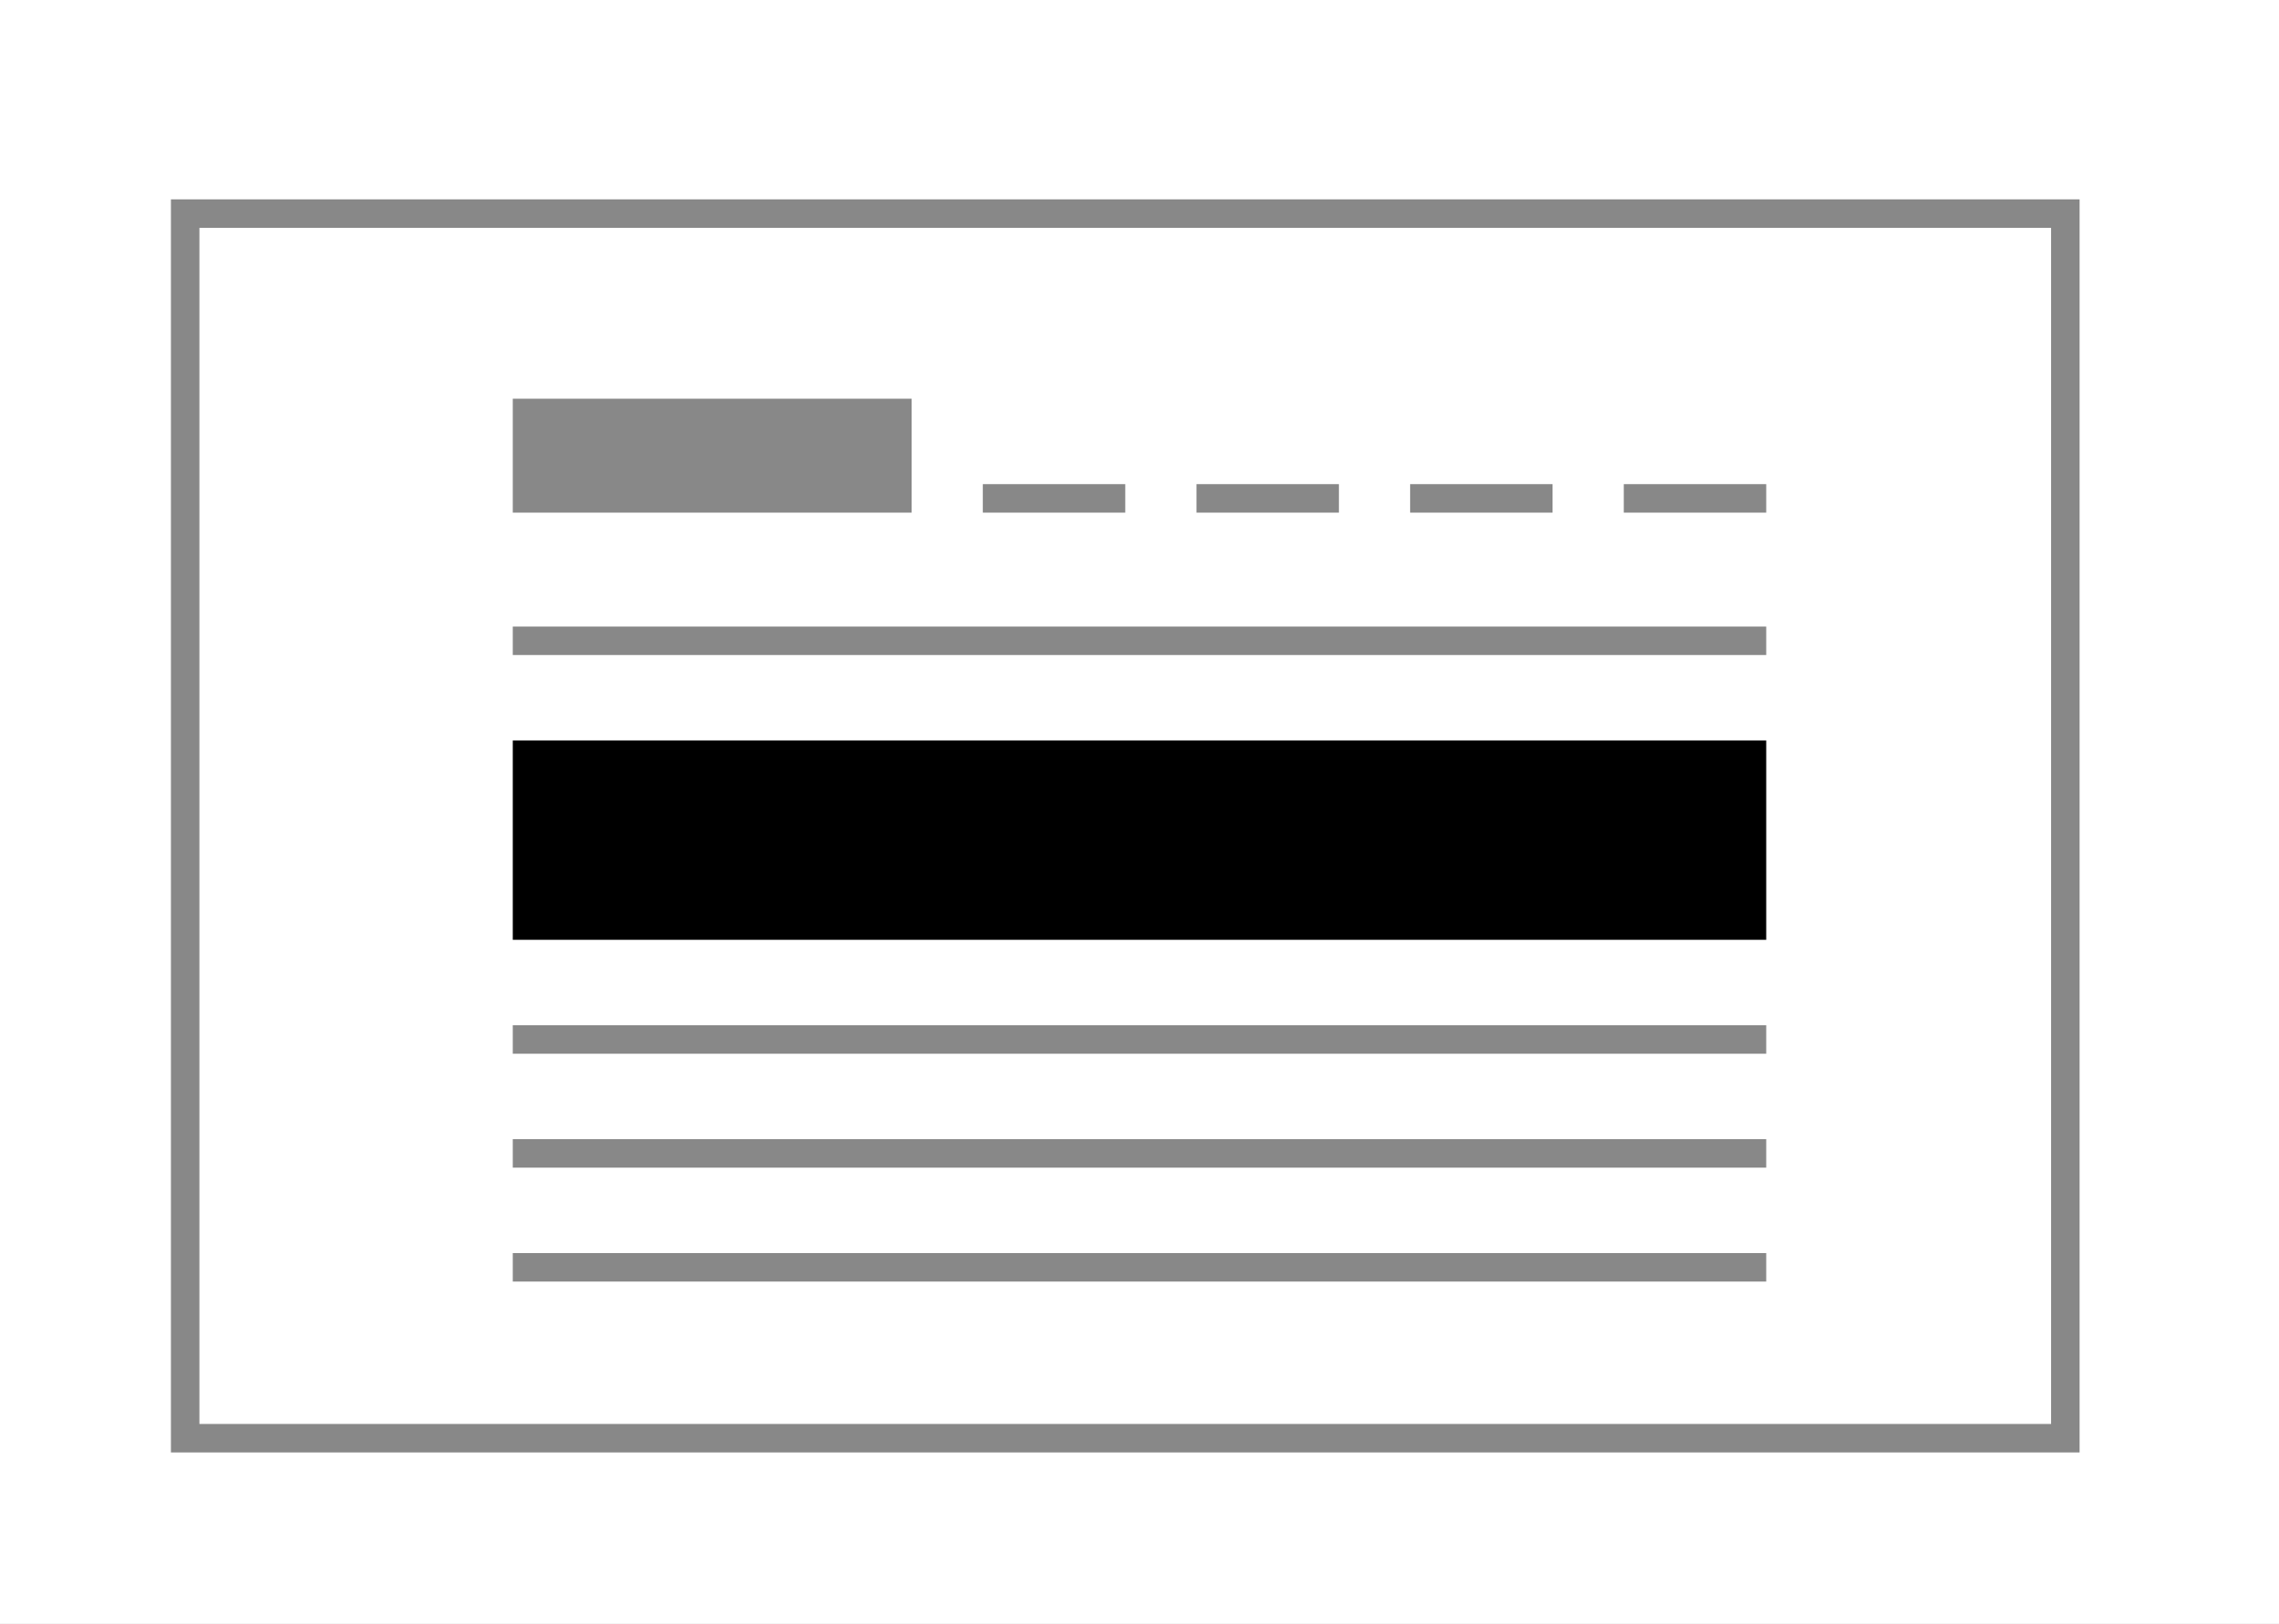
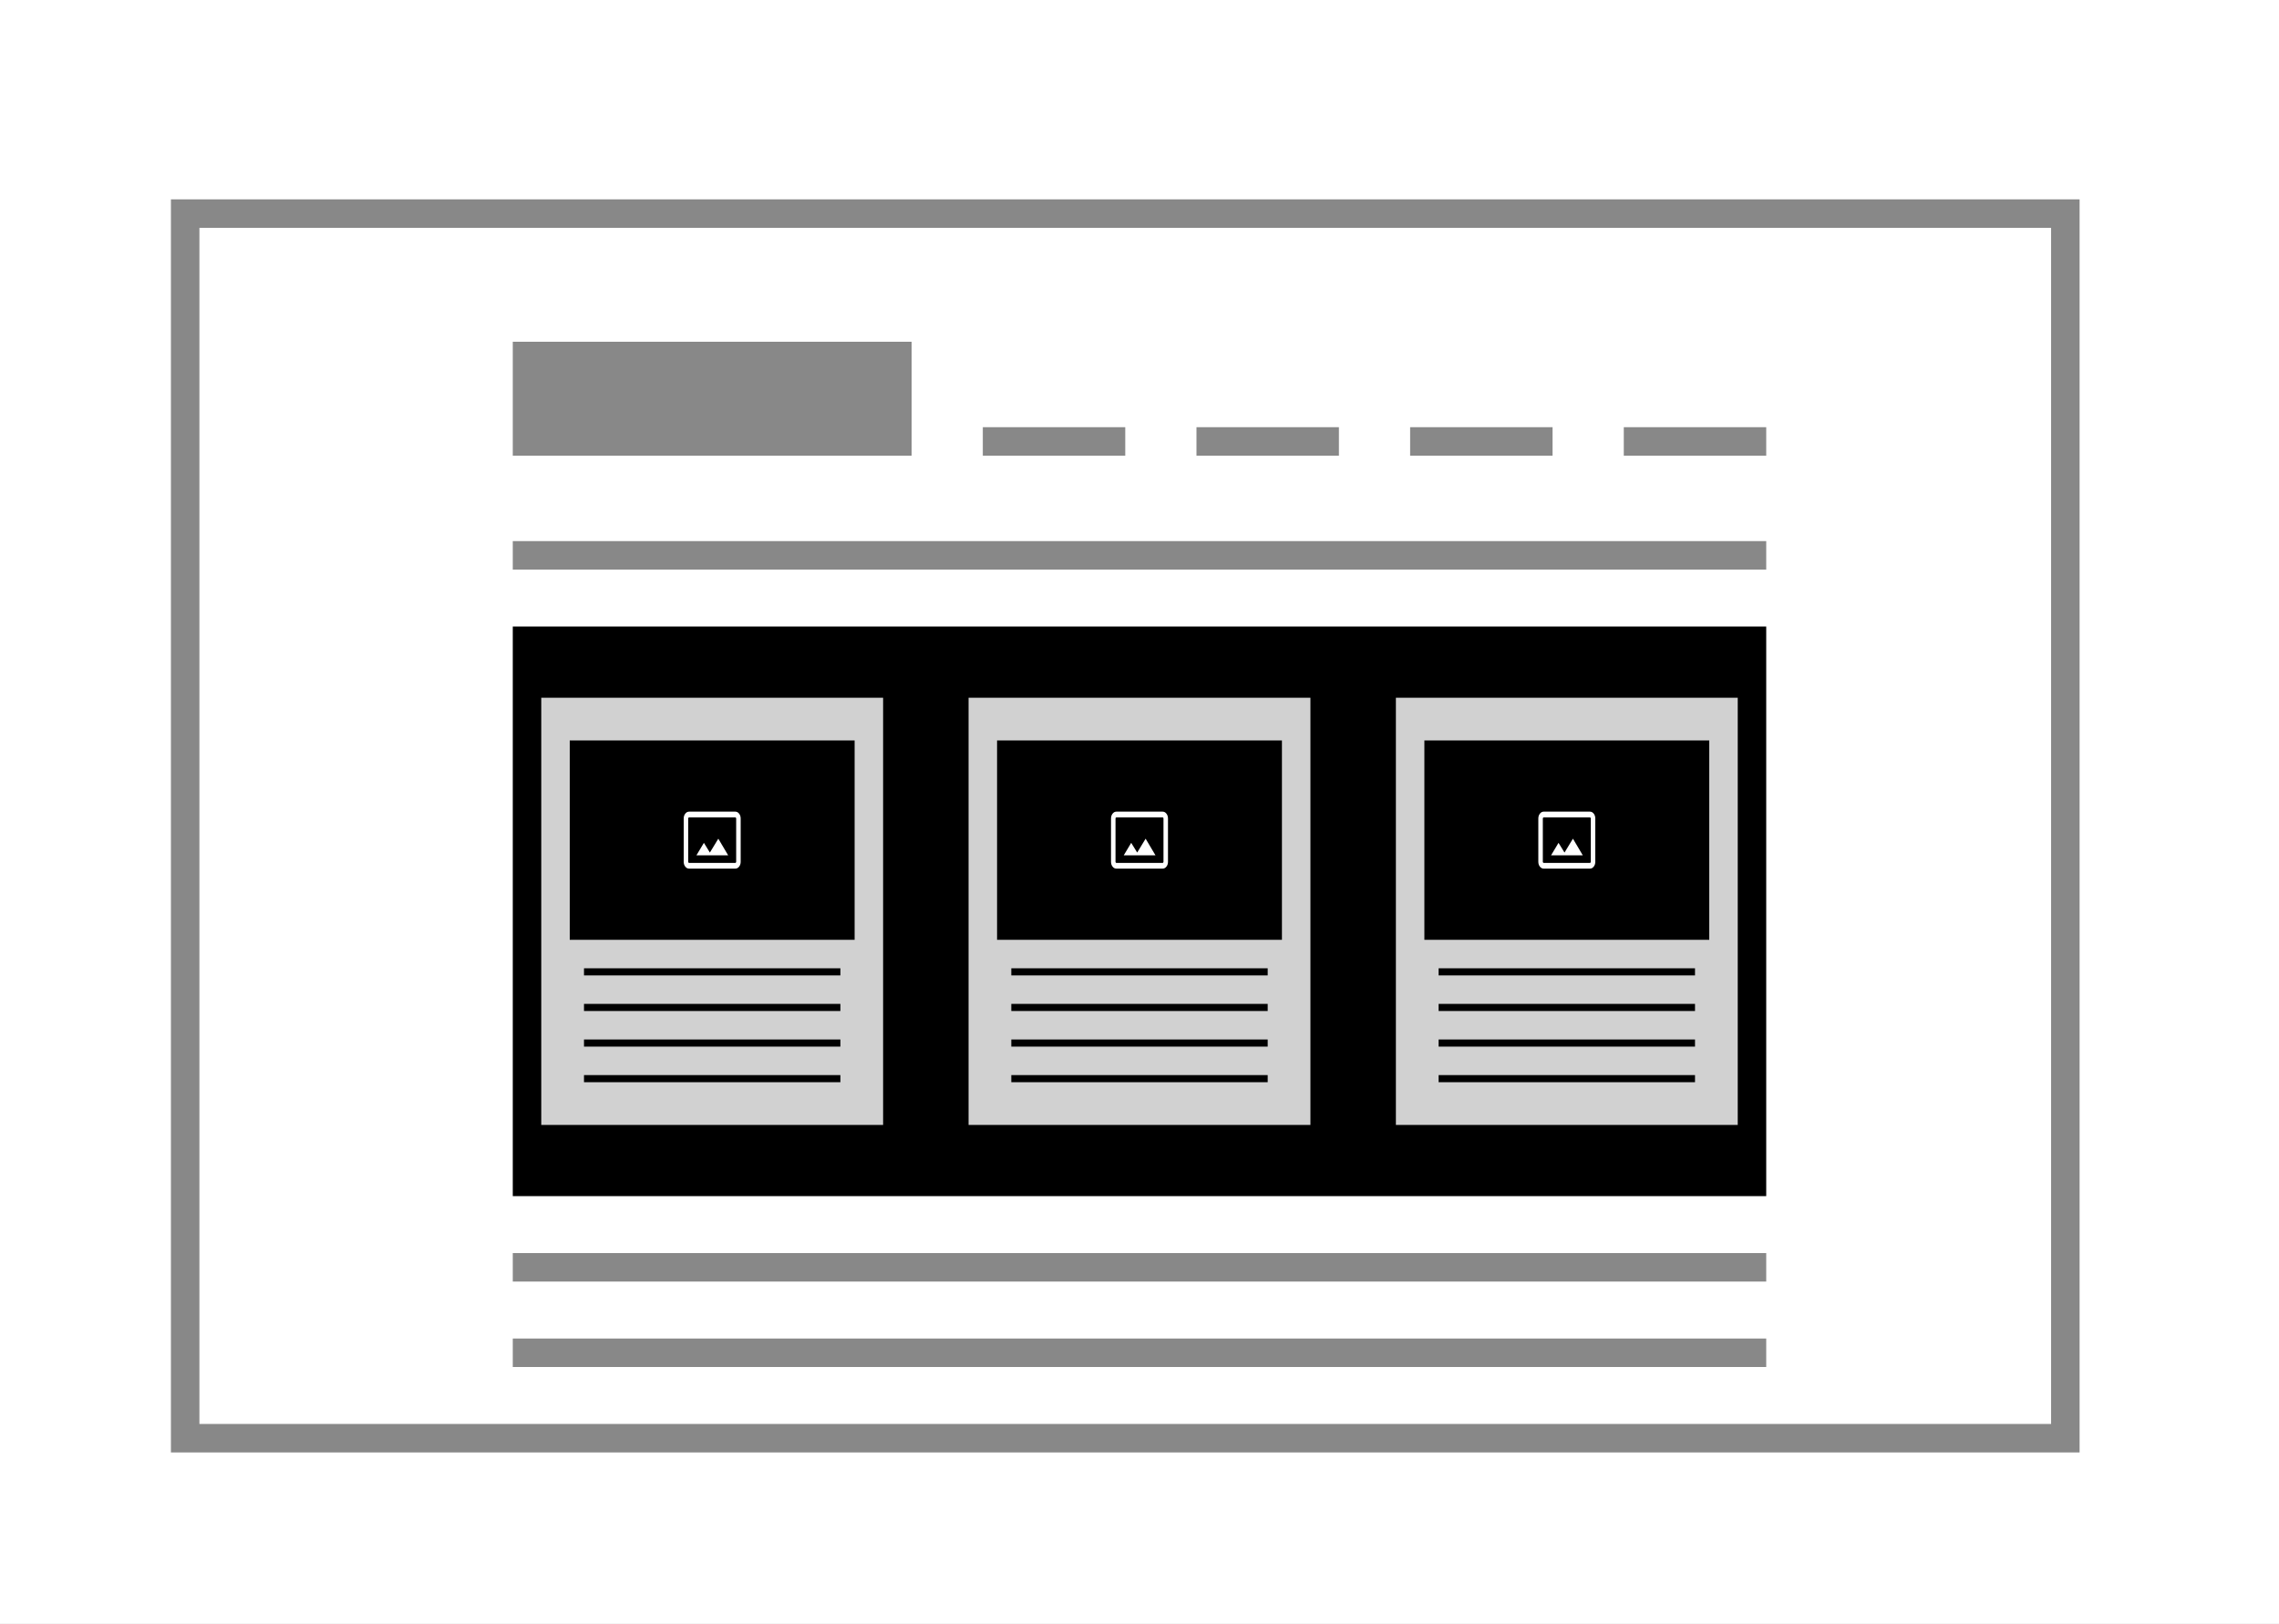
<svg xmlns="http://www.w3.org/2000/svg" width="80" height="57" viewBox="0 0 80 57" fill="none">
-   <g clip-path="url(#clip0_196_1232)">
+   <g clip-path="url(#clip0_201_1313)">
    <path d="M80 0H0V57H80V0Z" fill="white" />
    <rect x="6.5" y="7.5" width="66" height="43" stroke="#888888" />
-     <path d="M18 26H62V33H18V26Z" fill="black" />
-     <rect x="18" y="22" width="44" height="1" fill="#888888" />
-     <rect x="18" y="36" width="44" height="1" fill="#888888" />
-     <rect x="18" y="40" width="44" height="1" fill="#888888" />
+     <rect x="18" y="12" width="14" height="4" fill="#888888" />
+     <rect x="34.5" y="15" width="5" height="1" fill="#888888" />
+     <rect x="42" y="15" width="5" height="1" fill="#888888" />
+     <rect x="49.5" y="15" width="5" height="1" fill="#888888" />
+     <rect x="57" y="15" width="5" height="1" fill="#888888" />
+     <rect width="44" height="20" transform="translate(18 22)" fill="black" />
+     <rect width="12" height="15" transform="translate(19 24.5)" fill="#D1D1D1" />
+     <rect width="10" height="7" transform="translate(20 26)" fill="black" />
+     <path d="M24.19 30.5C24.137 30.5 24.092 30.477 24.055 30.43C24.018 30.383 24 30.326 24 30.259V28.741C24 28.674 24.018 28.617 24.055 28.57C24.092 28.523 24.137 28.5 24.19 28.5H25.81C25.863 28.5 25.908 28.523 25.945 28.57C25.982 28.617 26 28.674 26 28.741V30.259C26 30.326 25.982 30.383 25.945 30.43C25.908 30.477 25.863 30.5 25.81 30.5H24.19ZM24.19 30.3H25.81C25.818 30.3 25.825 30.296 25.832 30.287C25.839 30.279 25.842 30.269 25.842 30.259V28.741C25.842 28.731 25.839 28.721 25.832 28.713C25.825 28.704 25.818 28.7 25.81 28.7H24.19C24.182 28.7 24.175 28.704 24.168 28.713C24.161 28.721 24.158 28.731 24.158 28.741V30.259C24.158 30.269 24.161 30.279 24.168 30.287C24.175 30.296 24.182 30.3 24.19 30.3ZM24.447 30.033H25.561L25.215 29.449L24.919 29.936L24.709 29.595L24.447 30.033Z" fill="white" />
+     <rect x="20.5" y="34" width="9" height="0.25" fill="black" />
+     <rect x="20.5" y="35.25" width="9" height="0.25" fill="black" />
+     <rect x="20.5" y="36.5" width="9" height="0.25" fill="black" />
+     <rect x="20.5" y="37.75" width="9" height="0.25" fill="black" />
+     <rect width="12" height="15" transform="translate(34 24.5)" fill="#D1D1D1" />
+     <rect width="10" height="7" transform="translate(35 26)" fill="black" />
+     <path d="M39.19 30.5C39.137 30.5 39.092 30.477 39.055 30.43C39.018 30.383 39 30.326 39 30.259V28.741C39 28.674 39.018 28.617 39.055 28.57C39.092 28.523 39.137 28.5 39.19 28.5H40.81C40.863 28.5 40.908 28.523 40.945 28.57C40.982 28.617 41 28.674 41 28.741V30.259C41 30.326 40.982 30.383 40.945 30.43C40.908 30.477 40.863 30.5 40.81 30.5H39.19ZM39.19 30.3H40.81C40.818 30.3 40.825 30.296 40.832 30.287C40.839 30.279 40.842 30.269 40.842 30.259V28.741C40.842 28.731 40.839 28.721 40.832 28.713C40.825 28.704 40.818 28.7 40.81 28.7H39.19C39.182 28.7 39.175 28.704 39.168 28.713C39.161 28.721 39.158 28.731 39.158 28.741V30.259C39.158 30.269 39.161 30.279 39.168 30.287C39.175 30.296 39.182 30.3 39.19 30.3ZM39.447 30.033H40.561L40.215 29.449L39.919 29.936L39.709 29.595L39.447 30.033Z" fill="white" />
+     <rect x="35.5" y="34" width="9" height="0.25" fill="black" />
+     <rect x="35.5" y="35.25" width="9" height="0.25" fill="black" />
+     <rect x="35.5" y="36.5" width="9" height="0.25" fill="black" />
+     <rect x="35.5" y="37.75" width="9" height="0.25" fill="black" />
+     <rect width="12" height="15" transform="translate(49 24.5)" fill="#D1D1D1" />
+     <rect width="10" height="7" transform="translate(50 26)" fill="black" />
+     <path d="M54.19 30.5C54.137 30.5 54.092 30.477 54.055 30.43C54.018 30.383 54 30.326 54 30.259V28.741C54 28.674 54.018 28.617 54.055 28.57C54.092 28.523 54.137 28.5 54.19 28.5H55.81C55.863 28.5 55.908 28.523 55.945 28.57C55.982 28.617 56 28.674 56 28.741V30.259C56 30.326 55.982 30.383 55.945 30.43C55.908 30.477 55.863 30.5 55.81 30.5H54.19ZM54.19 30.3H55.81C55.818 30.3 55.825 30.296 55.832 30.287C55.839 30.279 55.842 30.269 55.842 30.259V28.741C55.842 28.731 55.839 28.721 55.832 28.713C55.825 28.704 55.818 28.7 55.81 28.7H54.19C54.182 28.7 54.175 28.704 54.168 28.713C54.161 28.721 54.158 28.731 54.158 28.741V30.259C54.158 30.269 54.161 30.279 54.168 30.287C54.175 30.296 54.182 30.3 54.19 30.3ZM54.447 30.033H55.561L55.215 29.449L54.919 29.936L54.709 29.595L54.447 30.033Z" fill="white" />
+     <rect x="50.5" y="34" width="9" height="0.25" fill="black" />
+     <rect x="50.5" y="35.25" width="9" height="0.25" fill="black" />
+     <rect x="50.5" y="36.5" width="9" height="0.25" fill="black" />
+     <rect x="50.5" y="37.75" width="9" height="0.25" fill="black" />
+     <rect x="18" y="19" width="44" height="1" fill="#888888" />
    <rect x="18" y="44" width="44" height="1" fill="#888888" />
-     <rect x="18" y="14" width="14" height="4" fill="#888888" />
-     <rect x="34.5" y="17" width="5" height="1" fill="#888888" />
-     <rect x="42" y="17" width="5" height="1" fill="#888888" />
-     <rect x="49.5" y="17" width="5" height="1" fill="#888888" />
-     <rect x="57" y="17" width="5" height="1" fill="#888888" />
+     <rect x="18" y="47" width="44" height="1" fill="#888888" />
  </g>
  <defs>
-     <clipPath id="clip0_196_1232">
+     <clipPath id="clip0_201_1313">
      <rect width="80" height="57" fill="white" />
    </clipPath>
  </defs>
</svg>
